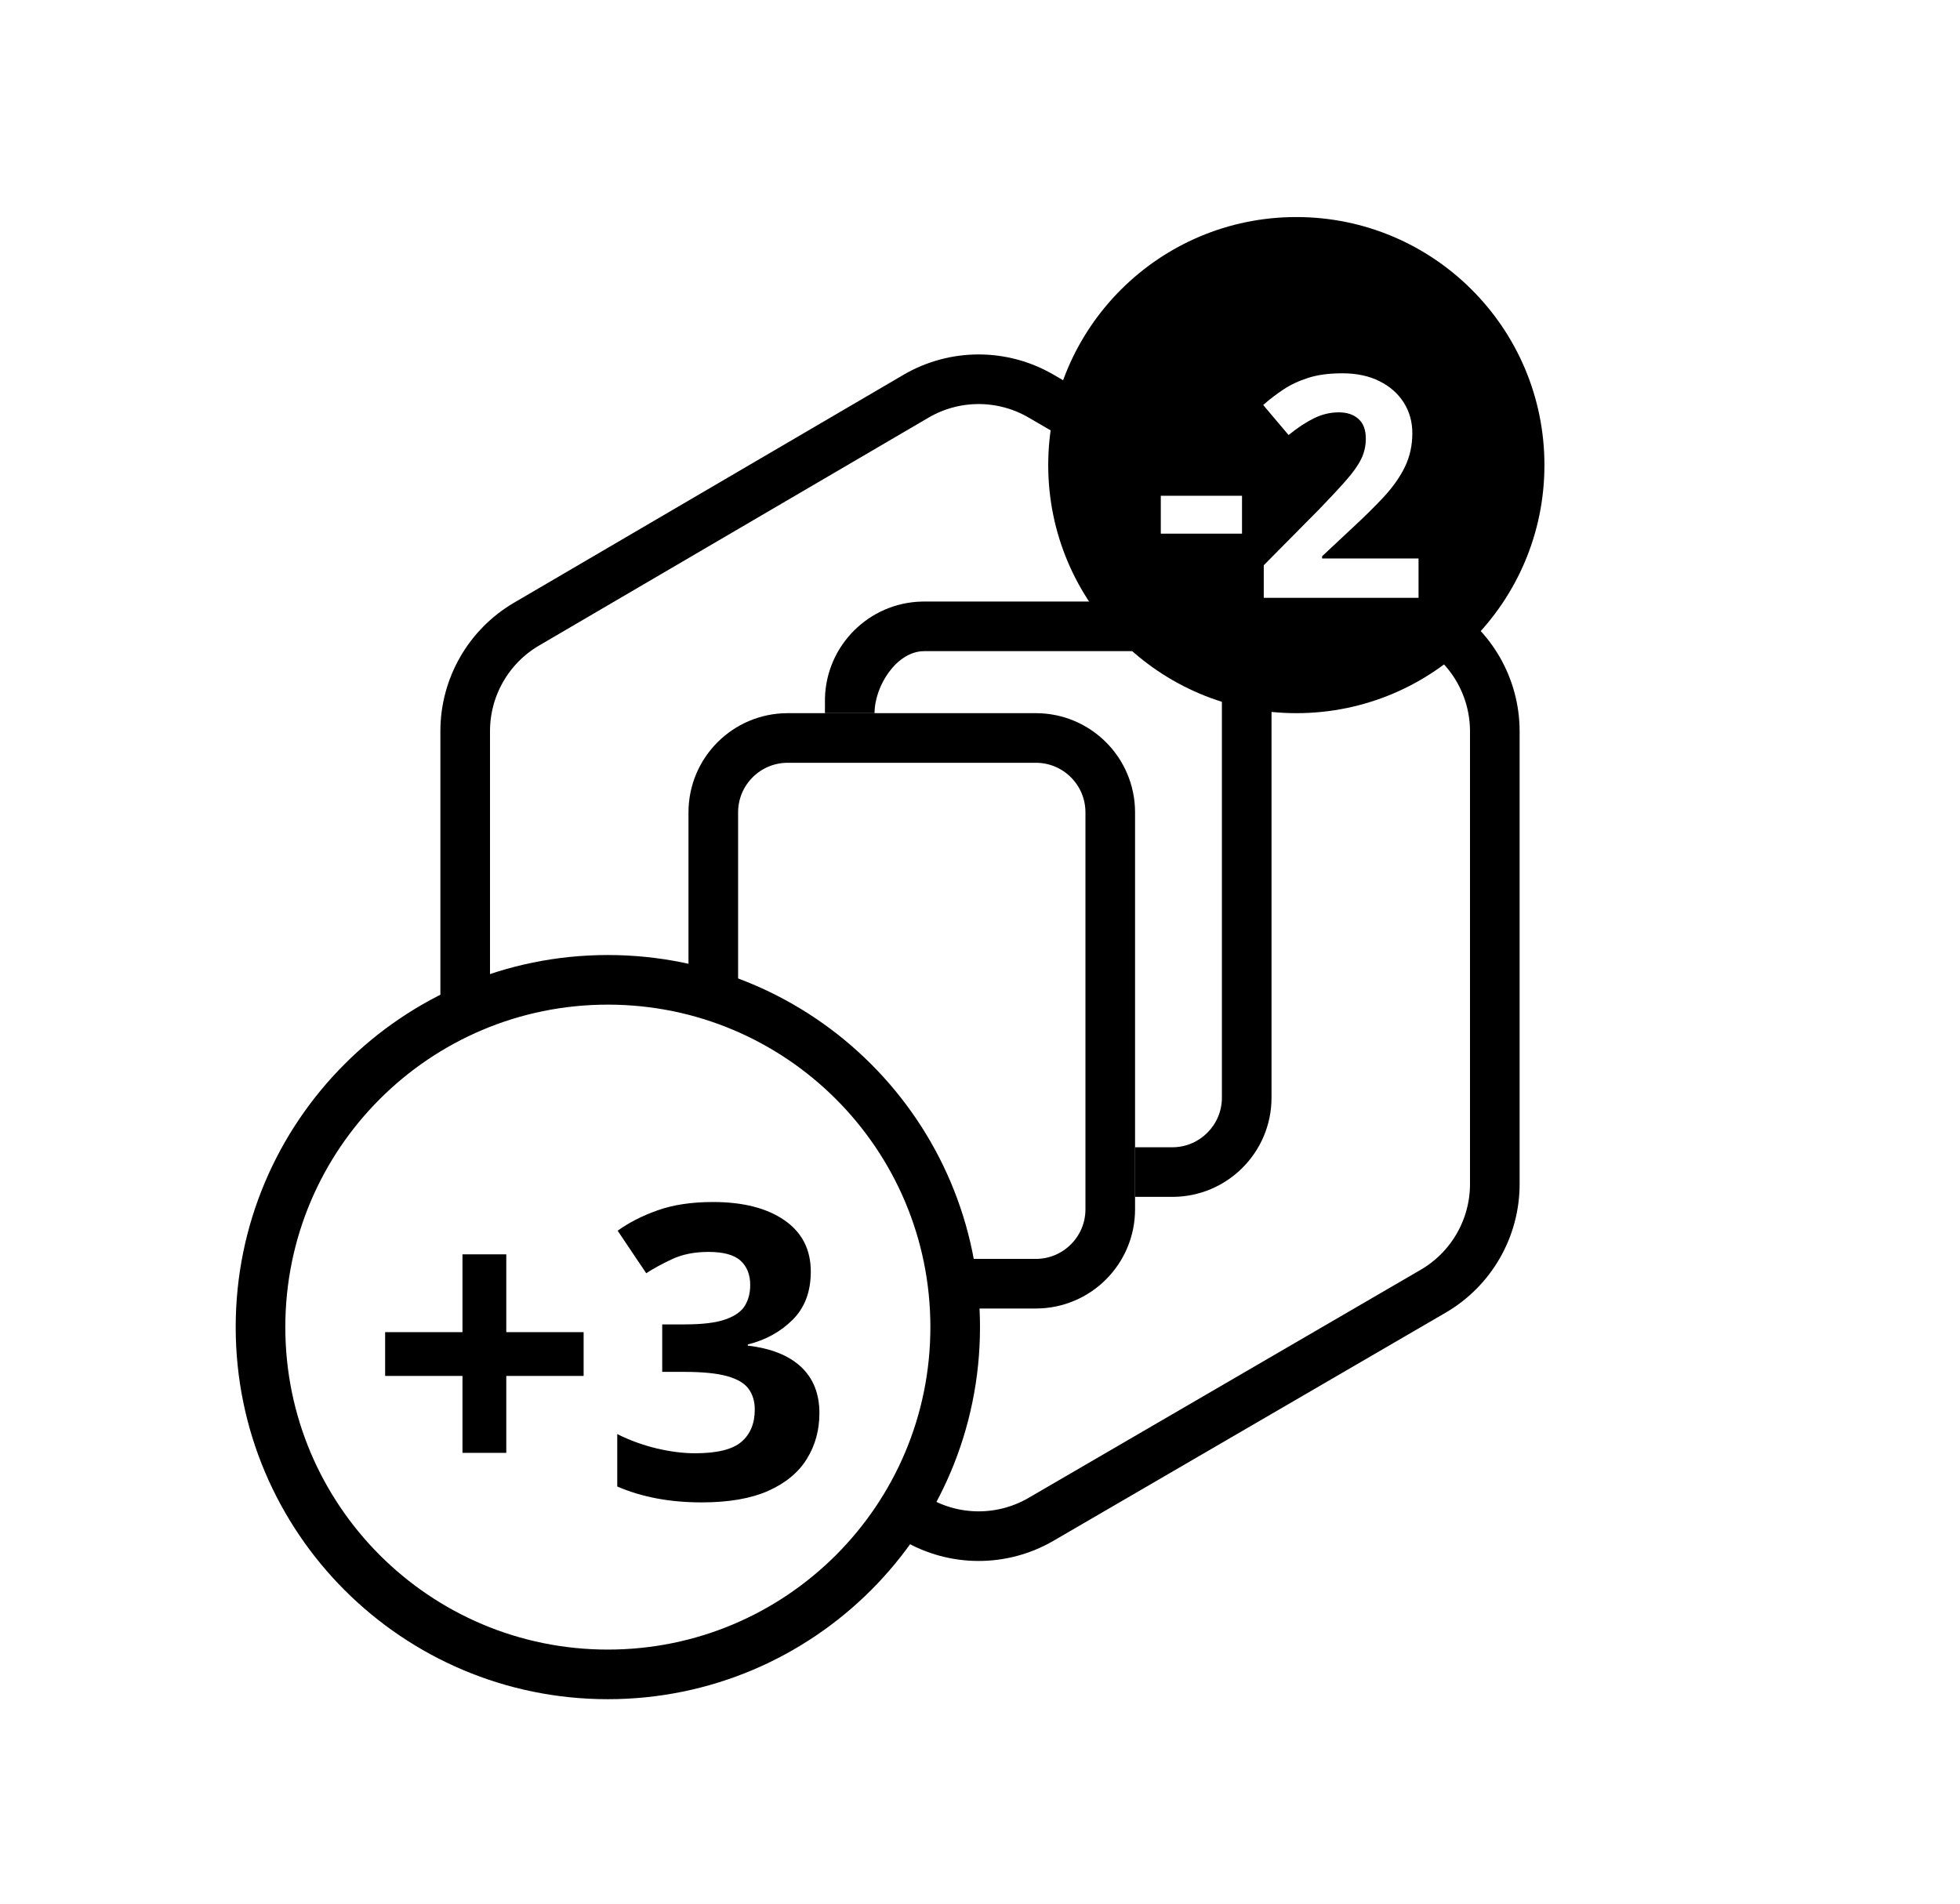
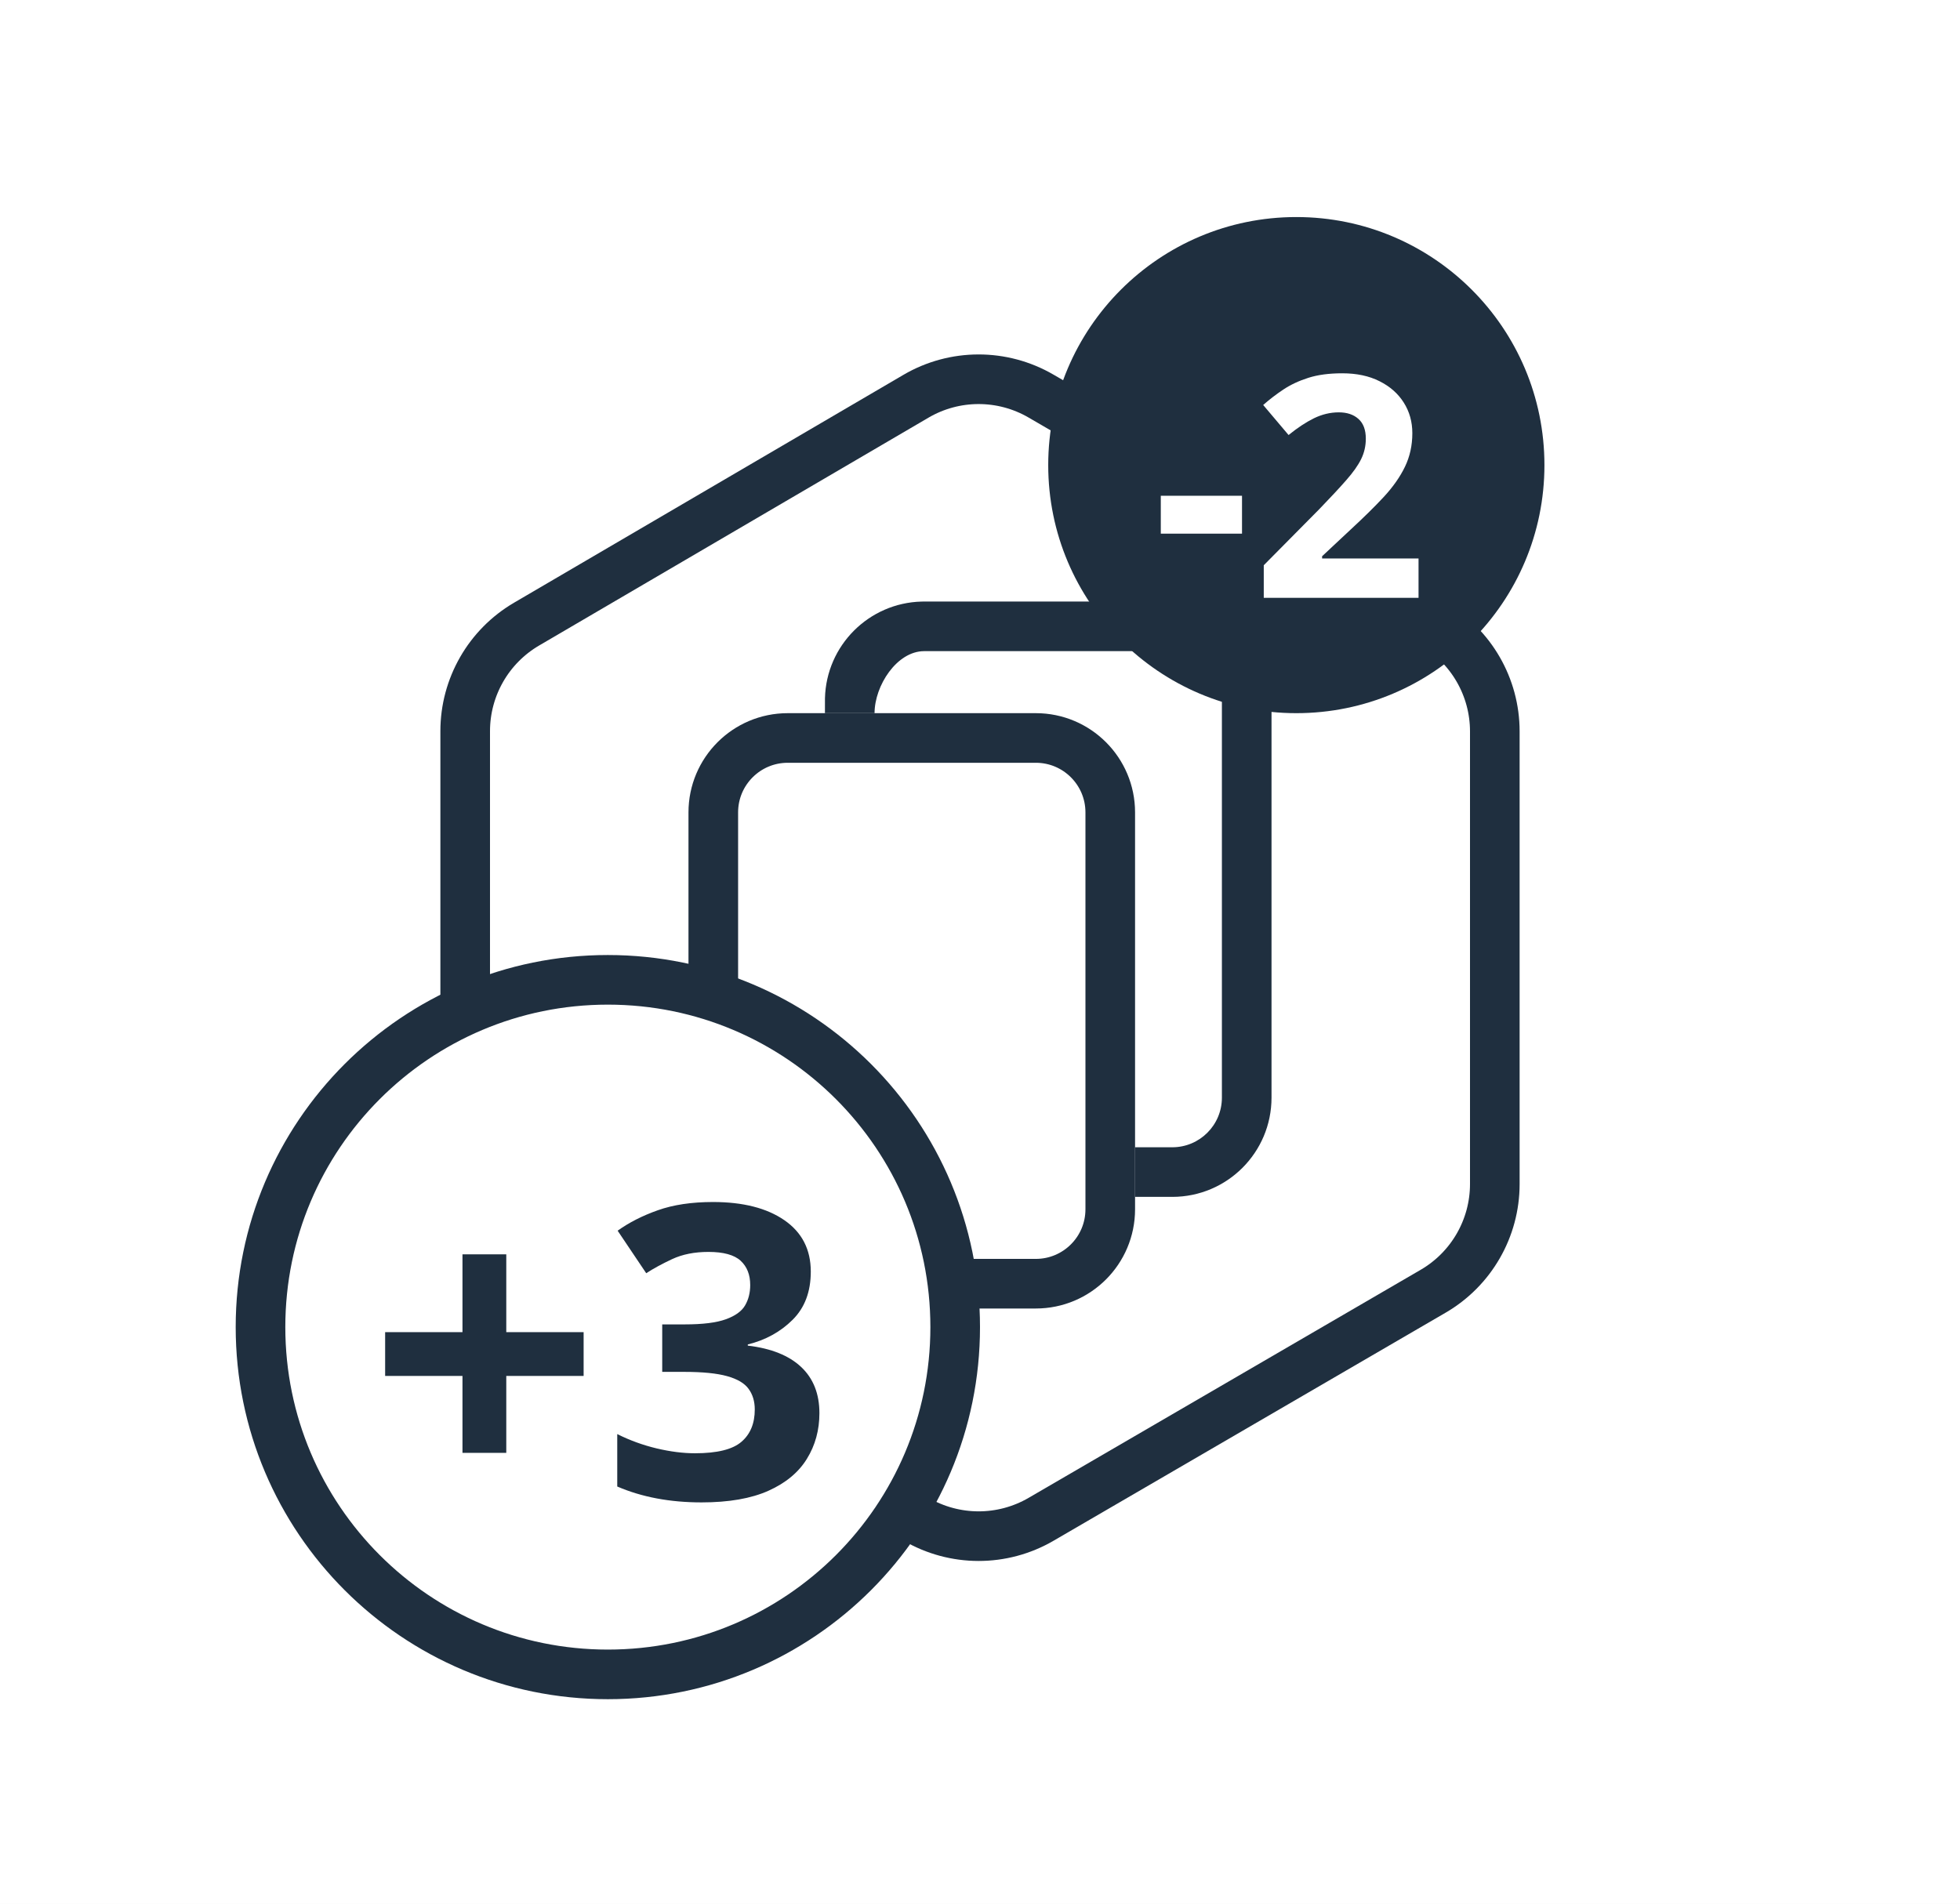
<svg xmlns="http://www.w3.org/2000/svg" width="316" height="307" viewBox="0 0 316 307" fill="none">
  <rect width="316" height="307" fill="white" />
-   <path d="M241 190.93V117.936C241 110.814 237.213 104.23 231.057 100.649L167.838 63.869C161.604 60.242 153.901 60.252 147.678 63.895L84.897 100.64C78.767 104.228 75 110.798 75 117.901L75 190.965C75 198.068 78.767 204.638 84.897 208.226L147.678 244.971C153.902 248.614 161.604 248.624 167.838 244.997L231.057 208.217C237.213 204.636 241 198.052 241 190.93Z" stroke="black" stroke-width="8" stroke-linecap="square" />
-   <rect x="179" y="207" width="64" height="88" rx="12" transform="rotate(180 179 207)" stroke="black" stroke-width="8" />
-   <path d="M189 97L149 97L148.587 97.005C140.079 97.221 133.22 104.079 133.005 112.587L133 115L141 115C141 110.582 144.582 105 149 105L189 105C193.418 105 197 108.582 197 113L197 177C197 181.418 193.418 185 189 185L183 185L183 193L189 193C197.837 193 205 185.837 205 177L205 113L204.995 112.587C204.779 104.079 197.921 97.221 189.413 97.005L189 97Z" fill="black" />
-   <circle cx="98" cy="214" r="56" fill="white" stroke="black" stroke-width="8" />
-   <circle cx="209" cy="75" r="40" fill="black" />
-   <text x="97" y="216" text-anchor="middle" dominant-baseline="central" font-family="'Poppins', system-ui, sans-serif" font-weight="700" font-size="66" fill="black">+3</text>
+   <path d="M241 190.93V117.936C241 110.814 237.213 104.23 231.057 100.649L167.838 63.869C161.604 60.242 153.901 60.252 147.678 63.895L84.897 100.64C78.767 104.228 75 110.798 75 117.901L75 190.965C75 198.068 78.767 204.638 84.897 208.226L147.678 244.971C153.902 248.614 161.604 248.624 167.838 244.997L231.057 208.217C237.213 204.636 241 198.052 241 190.93Z" stroke="#1F2F3F" stroke-width="8" stroke-linecap="square" />
+   <rect x="179" y="207" width="64" height="88" rx="12" transform="rotate(180 179 207)" stroke="#1F2F3F" stroke-width="8" />
+   <path d="M189 97L149 97L148.587 97.005C140.079 97.221 133.22 104.079 133.005 112.587L133 115L141 115C141 110.582 144.582 105 149 105L189 105C193.418 105 197 108.582 197 113L197 177C197 181.418 193.418 185 189 185L183 185L183 193L189 193C197.837 193 205 185.837 205 177L205 113L204.995 112.587C204.779 104.079 197.921 97.221 189.413 97.005L189 97Z" fill="#1F2F3F" />
+   <circle cx="98" cy="214" r="56" fill="white" stroke="#1F2F3F" stroke-width="8" />
+   <circle cx="209" cy="75" r="40" fill="#1F2F3F" />
+   <text x="97" y="216" text-anchor="middle" dominant-baseline="central" font-family="'Poppins', system-ui, sans-serif" font-weight="700" font-size="66" fill="#1F2F3F">+3</text>
  <text x="208" y="77" text-anchor="middle" dominant-baseline="central" font-family="'Poppins', system-ui, sans-serif" font-weight="700" font-size="50" fill="white">-2</text>
</svg>
